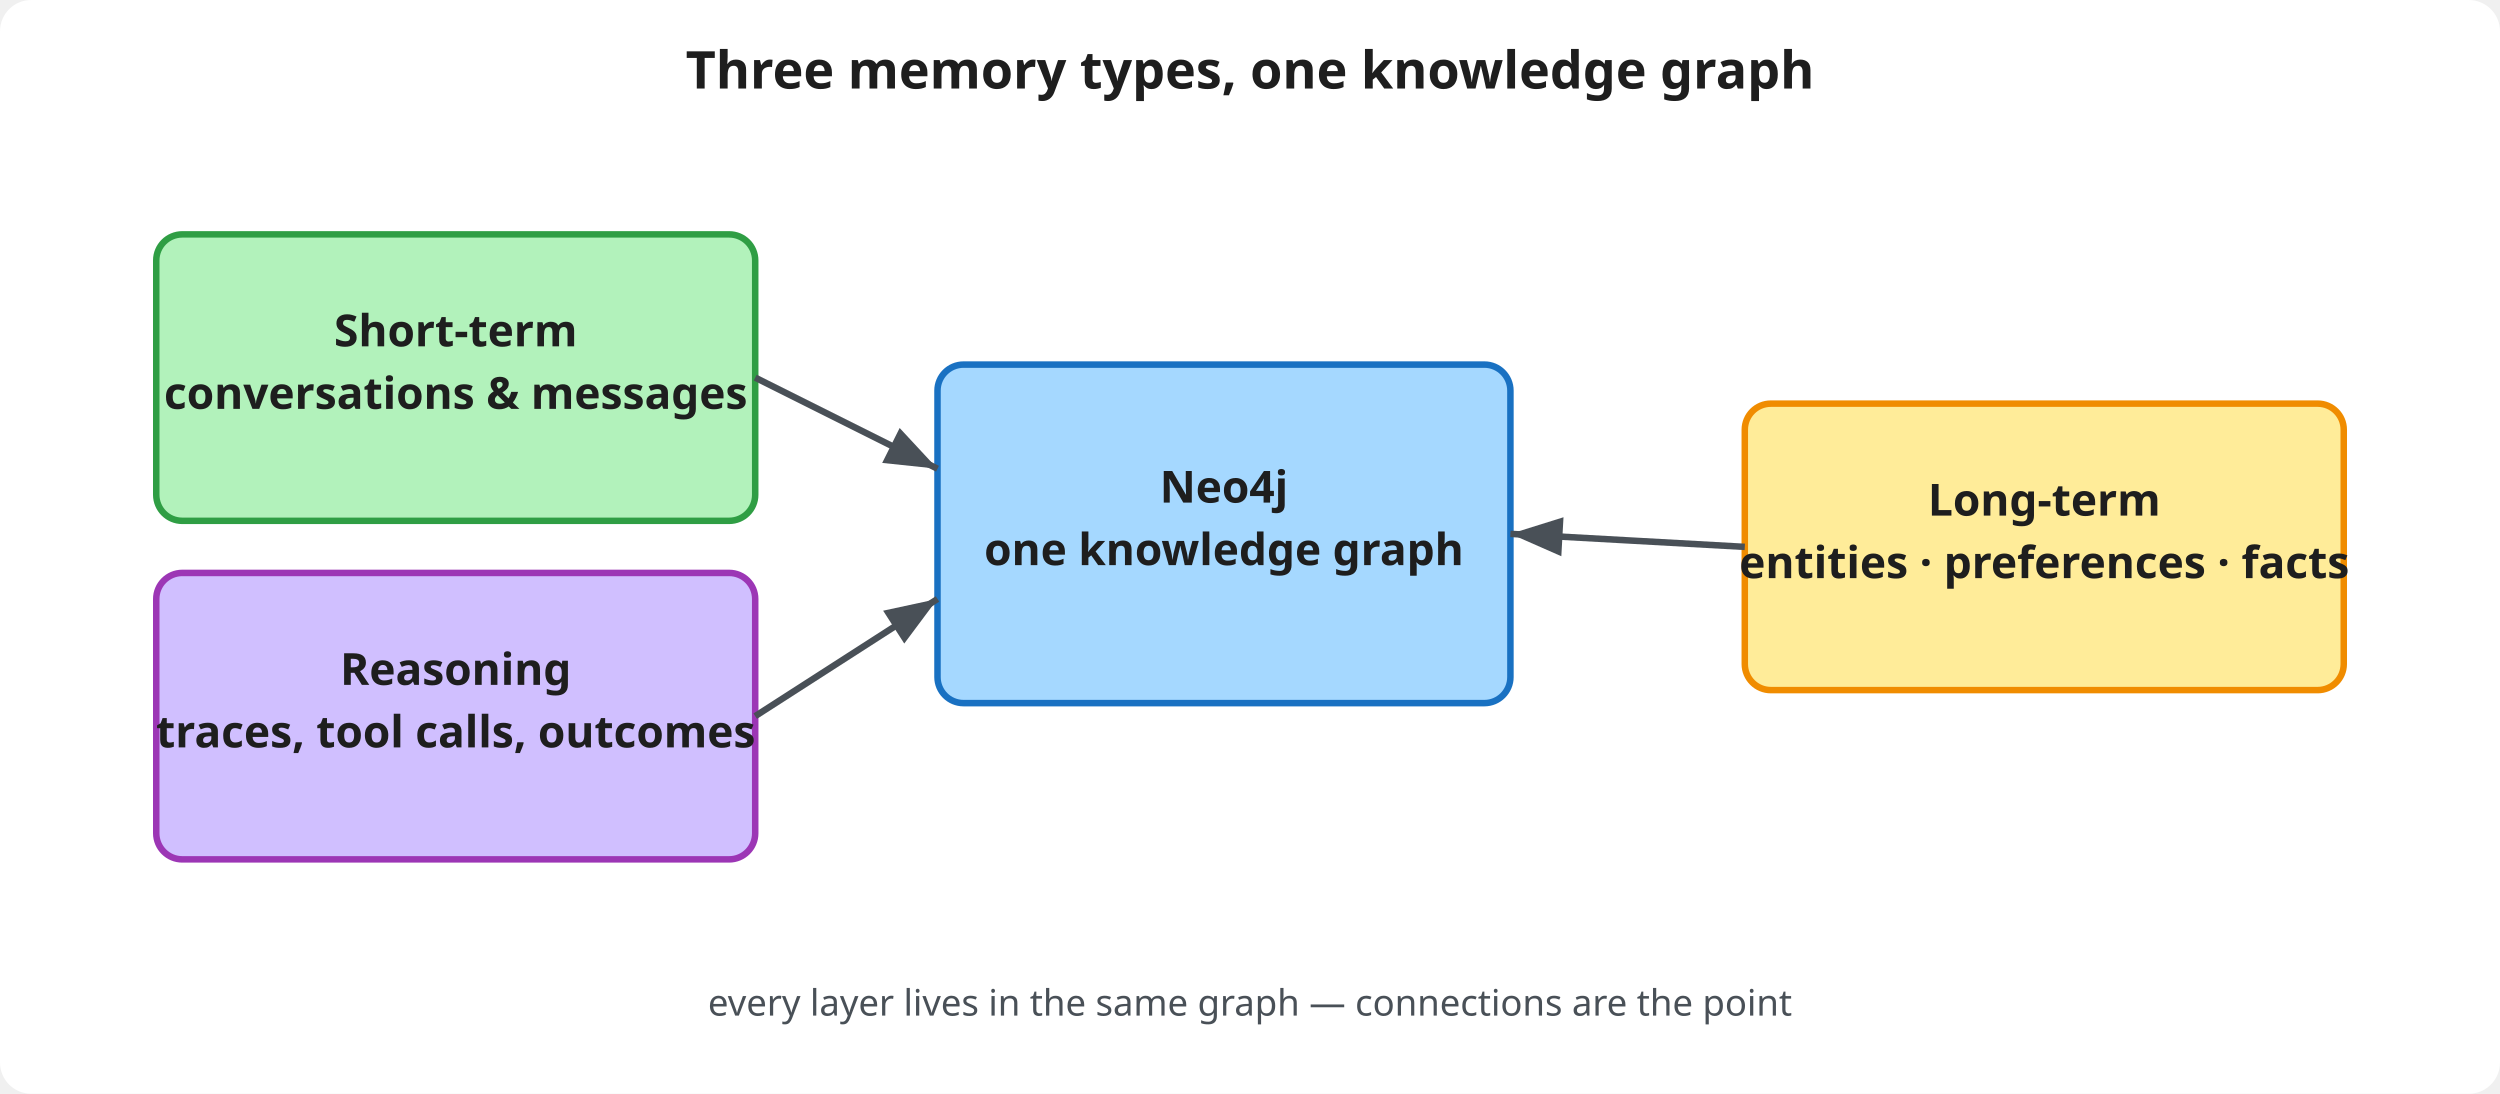
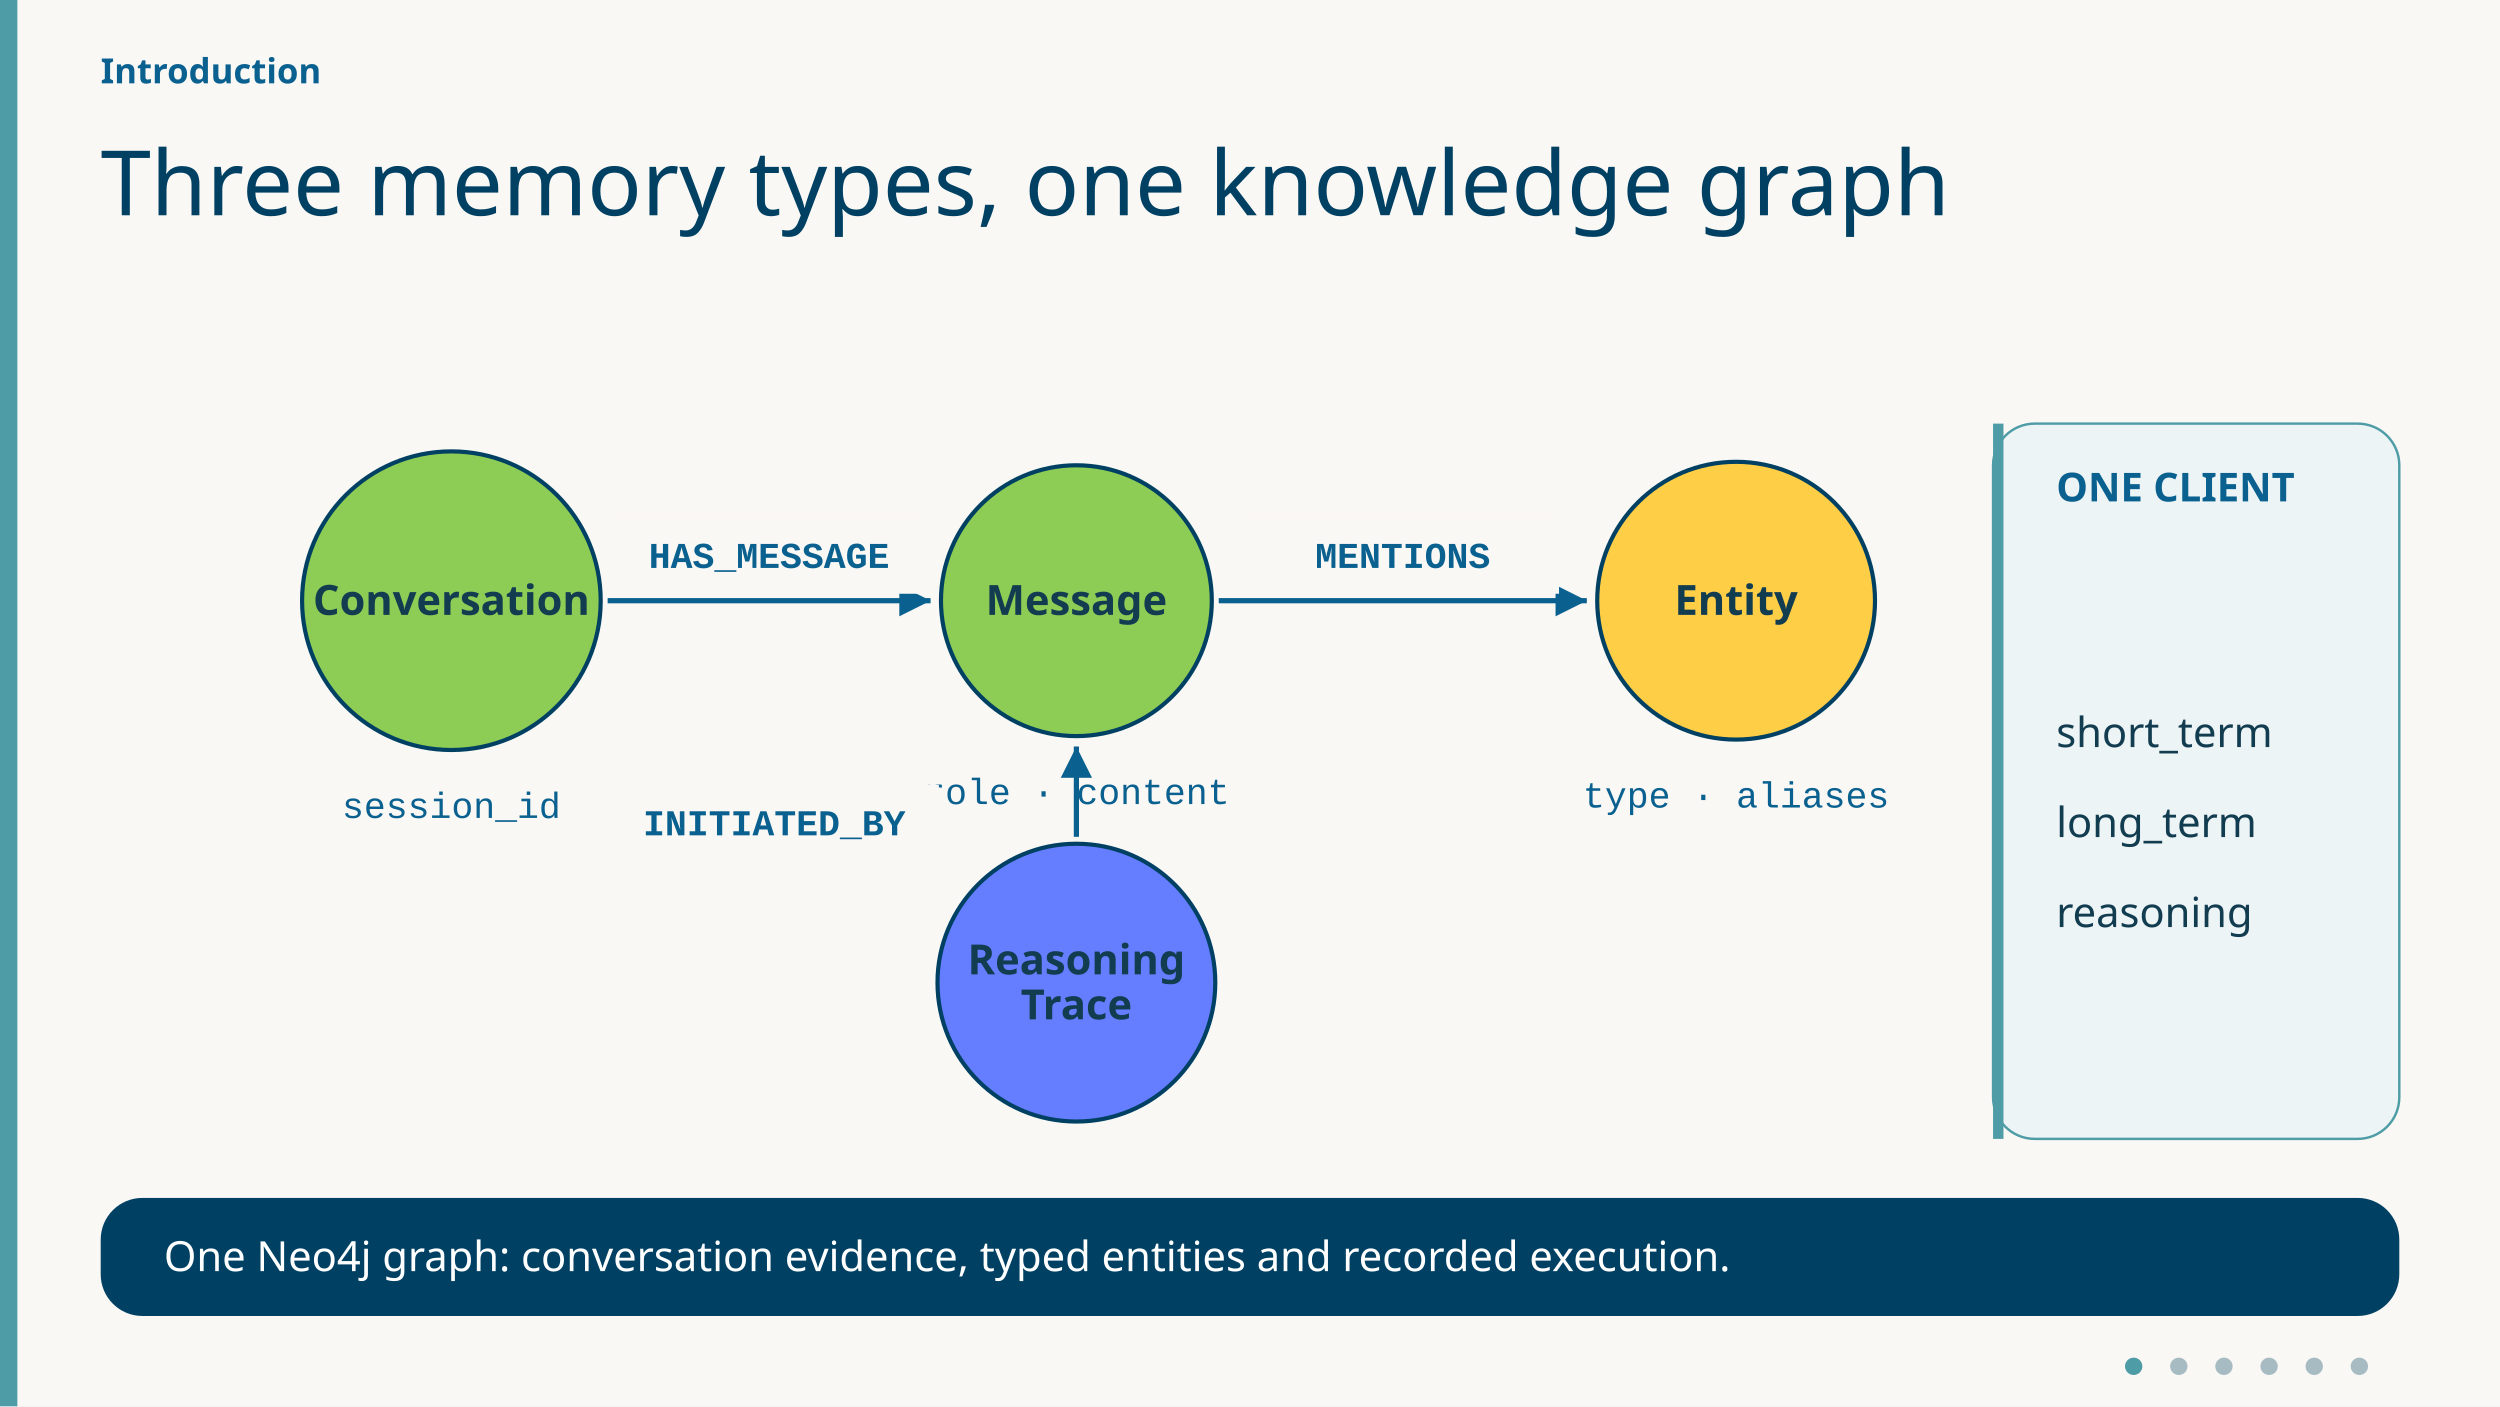
- <svg xmlns="http://www.w3.org/2000/svg" width="960" height="420" viewBox="0 0 960 420">
-   <rect x="0" y="0" width="960" height="420" fill="#ffffff" rx="12" />
+ <svg xmlns="http://www.w3.org/2000/svg" width="1440" height="810" viewBox="0 0 720 405" role="img">
  <defs>
-     <marker id="arr" markerWidth="10" markerHeight="10" refX="8" refY="3" orient="auto">
-       <path d="M0,0 L8,3 L0,6 Z" fill="#495057" />
-     </marker>
-     <marker id="arr-red" markerWidth="10" markerHeight="10" refX="8" refY="3" orient="auto">
-       <path d="M0,0 L8,3 L0,6 Z" fill="#C92A2A" />
+     <marker id="arrow" markerWidth="8" markerHeight="8" refX="6" refY="3" orient="auto">
+       <path d="M0,0 L6,3 L0,6 Z" fill="#0a6190" />
    </marker>
  </defs>
-   <text x="480" y="34" text-anchor="middle" font-family="sans-serif" font-size="20" fill="#1e1e1e" font-weight="700">Three memory types, one knowledge graph</text>
-   <rect x="60" y="90" width="230" height="110" rx="10" fill="#B2F2BB" stroke="#2F9E44" stroke-width="2.5" />
-   <text x="175.0" y="133.0" text-anchor="middle" font-family="sans-serif" font-size="17" font-weight="600" fill="#1e1e1e">Short-term</text>
-   <text x="175.0" y="157.0" text-anchor="middle" font-family="sans-serif" font-size="17" font-weight="600" fill="#1e1e1e">conversations &amp; messages</text>
-   <rect x="60" y="220" width="230" height="110" rx="10" fill="#D0BFFF" stroke="#9C36B5" stroke-width="2.5" />
-   <text x="175.0" y="263.0" text-anchor="middle" font-family="sans-serif" font-size="17" font-weight="600" fill="#1e1e1e">Reasoning</text>
-   <text x="175.0" y="287.0" text-anchor="middle" font-family="sans-serif" font-size="17" font-weight="600" fill="#1e1e1e">traces, tool calls, outcomes</text>
-   <rect x="60" y="155" width="230" height="0" rx="10" fill="#B2F2BB" stroke="#2F9E44" stroke-width="2.5" />
-   <rect x="60" y="155" width="230" height="0" rx="10" fill="#B2F2BB" stroke="#2F9E44" stroke-width="2.5" />
-   <rect x="360" y="140" width="220" height="130" rx="10" fill="#A5D8FF" stroke="#1971C2" stroke-width="2.5" />
-   <text x="470.0" y="193.0" text-anchor="middle" font-family="sans-serif" font-size="17" font-weight="600" fill="#1e1e1e">Neo4j</text>
-   <text x="470.0" y="217.0" text-anchor="middle" font-family="sans-serif" font-size="17" font-weight="600" fill="#1e1e1e">one knowledge graph</text>
-   <rect x="670" y="155" width="230" height="110" rx="10" fill="#FFEC99" stroke="#F08C00" stroke-width="2.5" />
-   <text x="785.0" y="198.0" text-anchor="middle" font-family="sans-serif" font-size="17" font-weight="600" fill="#1e1e1e">Long-term</text>
-   <text x="785.0" y="222.0" text-anchor="middle" font-family="sans-serif" font-size="17" font-weight="600" fill="#1e1e1e">entities · preferences · facts</text>
-   <line x1="290" y1="145" x2="360" y2="180" stroke="#495057" stroke-width="2.5" marker-end="url(#arr)" />
-   <line x1="290" y1="275" x2="360" y2="230" stroke="#495057" stroke-width="2.5" marker-end="url(#arr)" />
-   <line x1="670" y1="210" x2="580" y2="205" stroke="#495057" stroke-width="2.5" marker-end="url(#arr)" />
-   <text x="480" y="390" text-anchor="middle" font-family="sans-serif" font-size="14" fill="#495057">every layer lives in the same graph — connections are the point</text>
+   <rect width="720" height="405" fill="#faf8f5" />
+   <rect width="5" height="405" fill="#4e9ca6" />
+   <text x="29" y="24" font-family="Public Sans, sans-serif" font-size="10" font-weight="700" fill="#0a6190">Introduction</text>
+   <text x="29" y="62" font-family="Syne, sans-serif" font-size="26" fill="#004063">Three memory types, one knowledge graph</text>
+   <circle cx="130.0" cy="173.0" r="43.0" fill="#8dcc55" stroke="#004063" stroke-width="1.2" />
+   <rect x="69" y="221" width="122" height="22" rx="0" fill="none" stroke="none" stroke-width="1" />
+   <text x="130.0" y="235.57" text-anchor="middle" font-family="Courier New, sans-serif" font-size="10.5" font-weight="400" fill="#0a6190">session_id</text>
+   <circle cx="310.0" cy="173.0" r="39.0" fill="#8dcc55" stroke="#004063" stroke-width="1.2" />
+   <rect x="253" y="217" width="114" height="22" rx="0" fill="none" stroke="none" stroke-width="1" />
+   <text x="310.0" y="231.57" text-anchor="middle" font-family="Courier New, sans-serif" font-size="10.5" font-weight="400" fill="#0a6190">role · content</text>
+   <circle cx="500.0" cy="173.0" r="40.0" fill="#ffce47" stroke="#004063" stroke-width="1.2" />
+   <rect x="442" y="218" width="116" height="22" rx="0" fill="none" stroke="none" stroke-width="1" />
+   <text x="500.0" y="232.57" text-anchor="middle" font-family="Courier New, sans-serif" font-size="10.5" font-weight="400" fill="#0a6190">type · aliases</text>
+   <circle cx="310.0" cy="283.0" r="40.0" fill="#657eff" stroke="#004063" stroke-width="1.2" />
+   <line x1="175.0" y1="173.0" x2="268.0" y2="173.0" stroke="#0a6190" stroke-width="1.5" marker-end="url(#arrow)" />
+   <rect x="176.5" y="149.0" width="90" height="22" rx="0" fill="#faf8f5" stroke="none" stroke-width="1" />
+   <text x="221.5" y="163.57" text-anchor="middle" font-family="Courier New, sans-serif" font-size="10.5" font-weight="700" fill="#0a6190">HAS_MESSAGE</text>
+   <line x1="351.0" y1="173.0" x2="457.0" y2="173.0" stroke="#0a6190" stroke-width="1.5" marker-end="url(#arrow)" />
+   <rect x="359.0" y="149.0" width="90" height="22" rx="0" fill="#faf8f5" stroke="none" stroke-width="1" />
+   <text x="404.0" y="163.57" text-anchor="middle" font-family="Courier New, sans-serif" font-size="10.5" font-weight="700" fill="#0a6190">MENTIONS</text>
+   <line x1="310.0" y1="241.0" x2="310.0" y2="215.0" stroke="#0a6190" stroke-width="1.5" marker-end="url(#arrow)" />
+   <rect x="175.6" y="226.0" width="94.8" height="22" rx="0" fill="#faf8f5" stroke="none" stroke-width="1" />
+   <text x="223.0" y="240.57" text-anchor="middle" font-family="Courier New, sans-serif" font-size="10.5" font-weight="700" fill="#0a6190">INITIATED_BY</text>
+   <rect x="574" y="122" width="117" height="206" rx="12" fill="#edf4f5" stroke="#4e9ca6" stroke-width="0.7" />
+   <rect x="574" y="122" width="3" height="206" rx="0" fill="#4e9ca6" stroke="none" stroke-width="1" />
+   <rect x="585" y="130" width="95" height="21" rx="0" fill="none" stroke="none" stroke-width="1" />
+   <text x="592.2" y="144.41" text-anchor="start" font-family="Public Sans, sans-serif" font-size="11.5" font-weight="700" fill="#0a6190">ONE CLIENT</text>
+   <rect x="585" y="154" width="95" height="166" rx="0" fill="none" stroke="none" stroke-width="1" />
+   <text x="592.2" y="215.16" text-anchor="start" font-family="Public Sans, sans-serif" font-size="12" font-weight="400" fill="#123c50">short_term</text>
+   <text x="592.2" y="228.12" text-anchor="start" font-family="Public Sans, sans-serif" font-size="12" font-weight="400" fill="#123c50" />
+   <text x="592.2" y="241.08" text-anchor="start" font-family="Public Sans, sans-serif" font-size="12" font-weight="400" fill="#123c50">long_term</text>
+   <text x="592.2" y="254.04" text-anchor="start" font-family="Public Sans, sans-serif" font-size="12" font-weight="400" fill="#123c50" />
+   <text x="592.2" y="267.0" text-anchor="start" font-family="Public Sans, sans-serif" font-size="12" font-weight="400" fill="#123c50">reasoning</text>
+   <rect x="29" y="345" width="662" height="34" rx="12" fill="#004063" stroke="none" stroke-width="1" />
+   <rect x="40" y="345" width="640" height="34" rx="0" fill="none" stroke="none" stroke-width="1" />
+   <text x="47.2" y="366.08" text-anchor="start" font-family="Public Sans, sans-serif" font-size="12" font-weight="400" fill="#ffffff">One Neo4j graph: conversation evidence, typed entities and recorded execution.</text>
+   <circle cx="614.5" cy="393.5" r="2.5" fill="#4e9ca6" stroke="none" stroke-width="1" />
+   <circle cx="627.5" cy="393.5" r="2.5" fill="#a7bbc3" stroke="none" stroke-width="1" />
+   <circle cx="640.5" cy="393.5" r="2.5" fill="#a7bbc3" stroke="none" stroke-width="1" />
+   <circle cx="653.5" cy="393.5" r="2.5" fill="#a7bbc3" stroke="none" stroke-width="1" />
+   <circle cx="666.5" cy="393.5" r="2.5" fill="#a7bbc3" stroke="none" stroke-width="1" />
+   <circle cx="679.5" cy="393.5" r="2.5" fill="#a7bbc3" stroke="none" stroke-width="1" />
+   <rect x="77" y="130" width="106" height="86" rx="0" fill="none" stroke="none" stroke-width="1" />
+   <text x="130.0" y="177.08" text-anchor="middle" font-family="Public Sans, sans-serif" font-size="12" font-weight="700" fill="#123c50">Conversation</text>
+   <rect x="261" y="134" width="98" height="78" rx="0" fill="none" stroke="none" stroke-width="1" />
+   <text x="310.0" y="177.08" text-anchor="middle" font-family="Public Sans, sans-serif" font-size="12" font-weight="700" fill="#123c50">Message</text>
+   <rect x="450" y="133" width="100" height="80" rx="0" fill="none" stroke="none" stroke-width="1" />
+   <text x="500.0" y="177.08" text-anchor="middle" font-family="Public Sans, sans-serif" font-size="12" font-weight="700" fill="#123c50">Entity</text>
+   <rect x="260" y="243" width="100" height="80" rx="0" fill="none" stroke="none" stroke-width="1" />
+   <text x="310.0" y="280.6" text-anchor="middle" font-family="Public Sans, sans-serif" font-size="12" font-weight="700" fill="#123c50">Reasoning</text>
+   <text x="310.0" y="293.56" text-anchor="middle" font-family="Public Sans, sans-serif" font-size="12" font-weight="700" fill="#123c50">Trace</text>
</svg>
